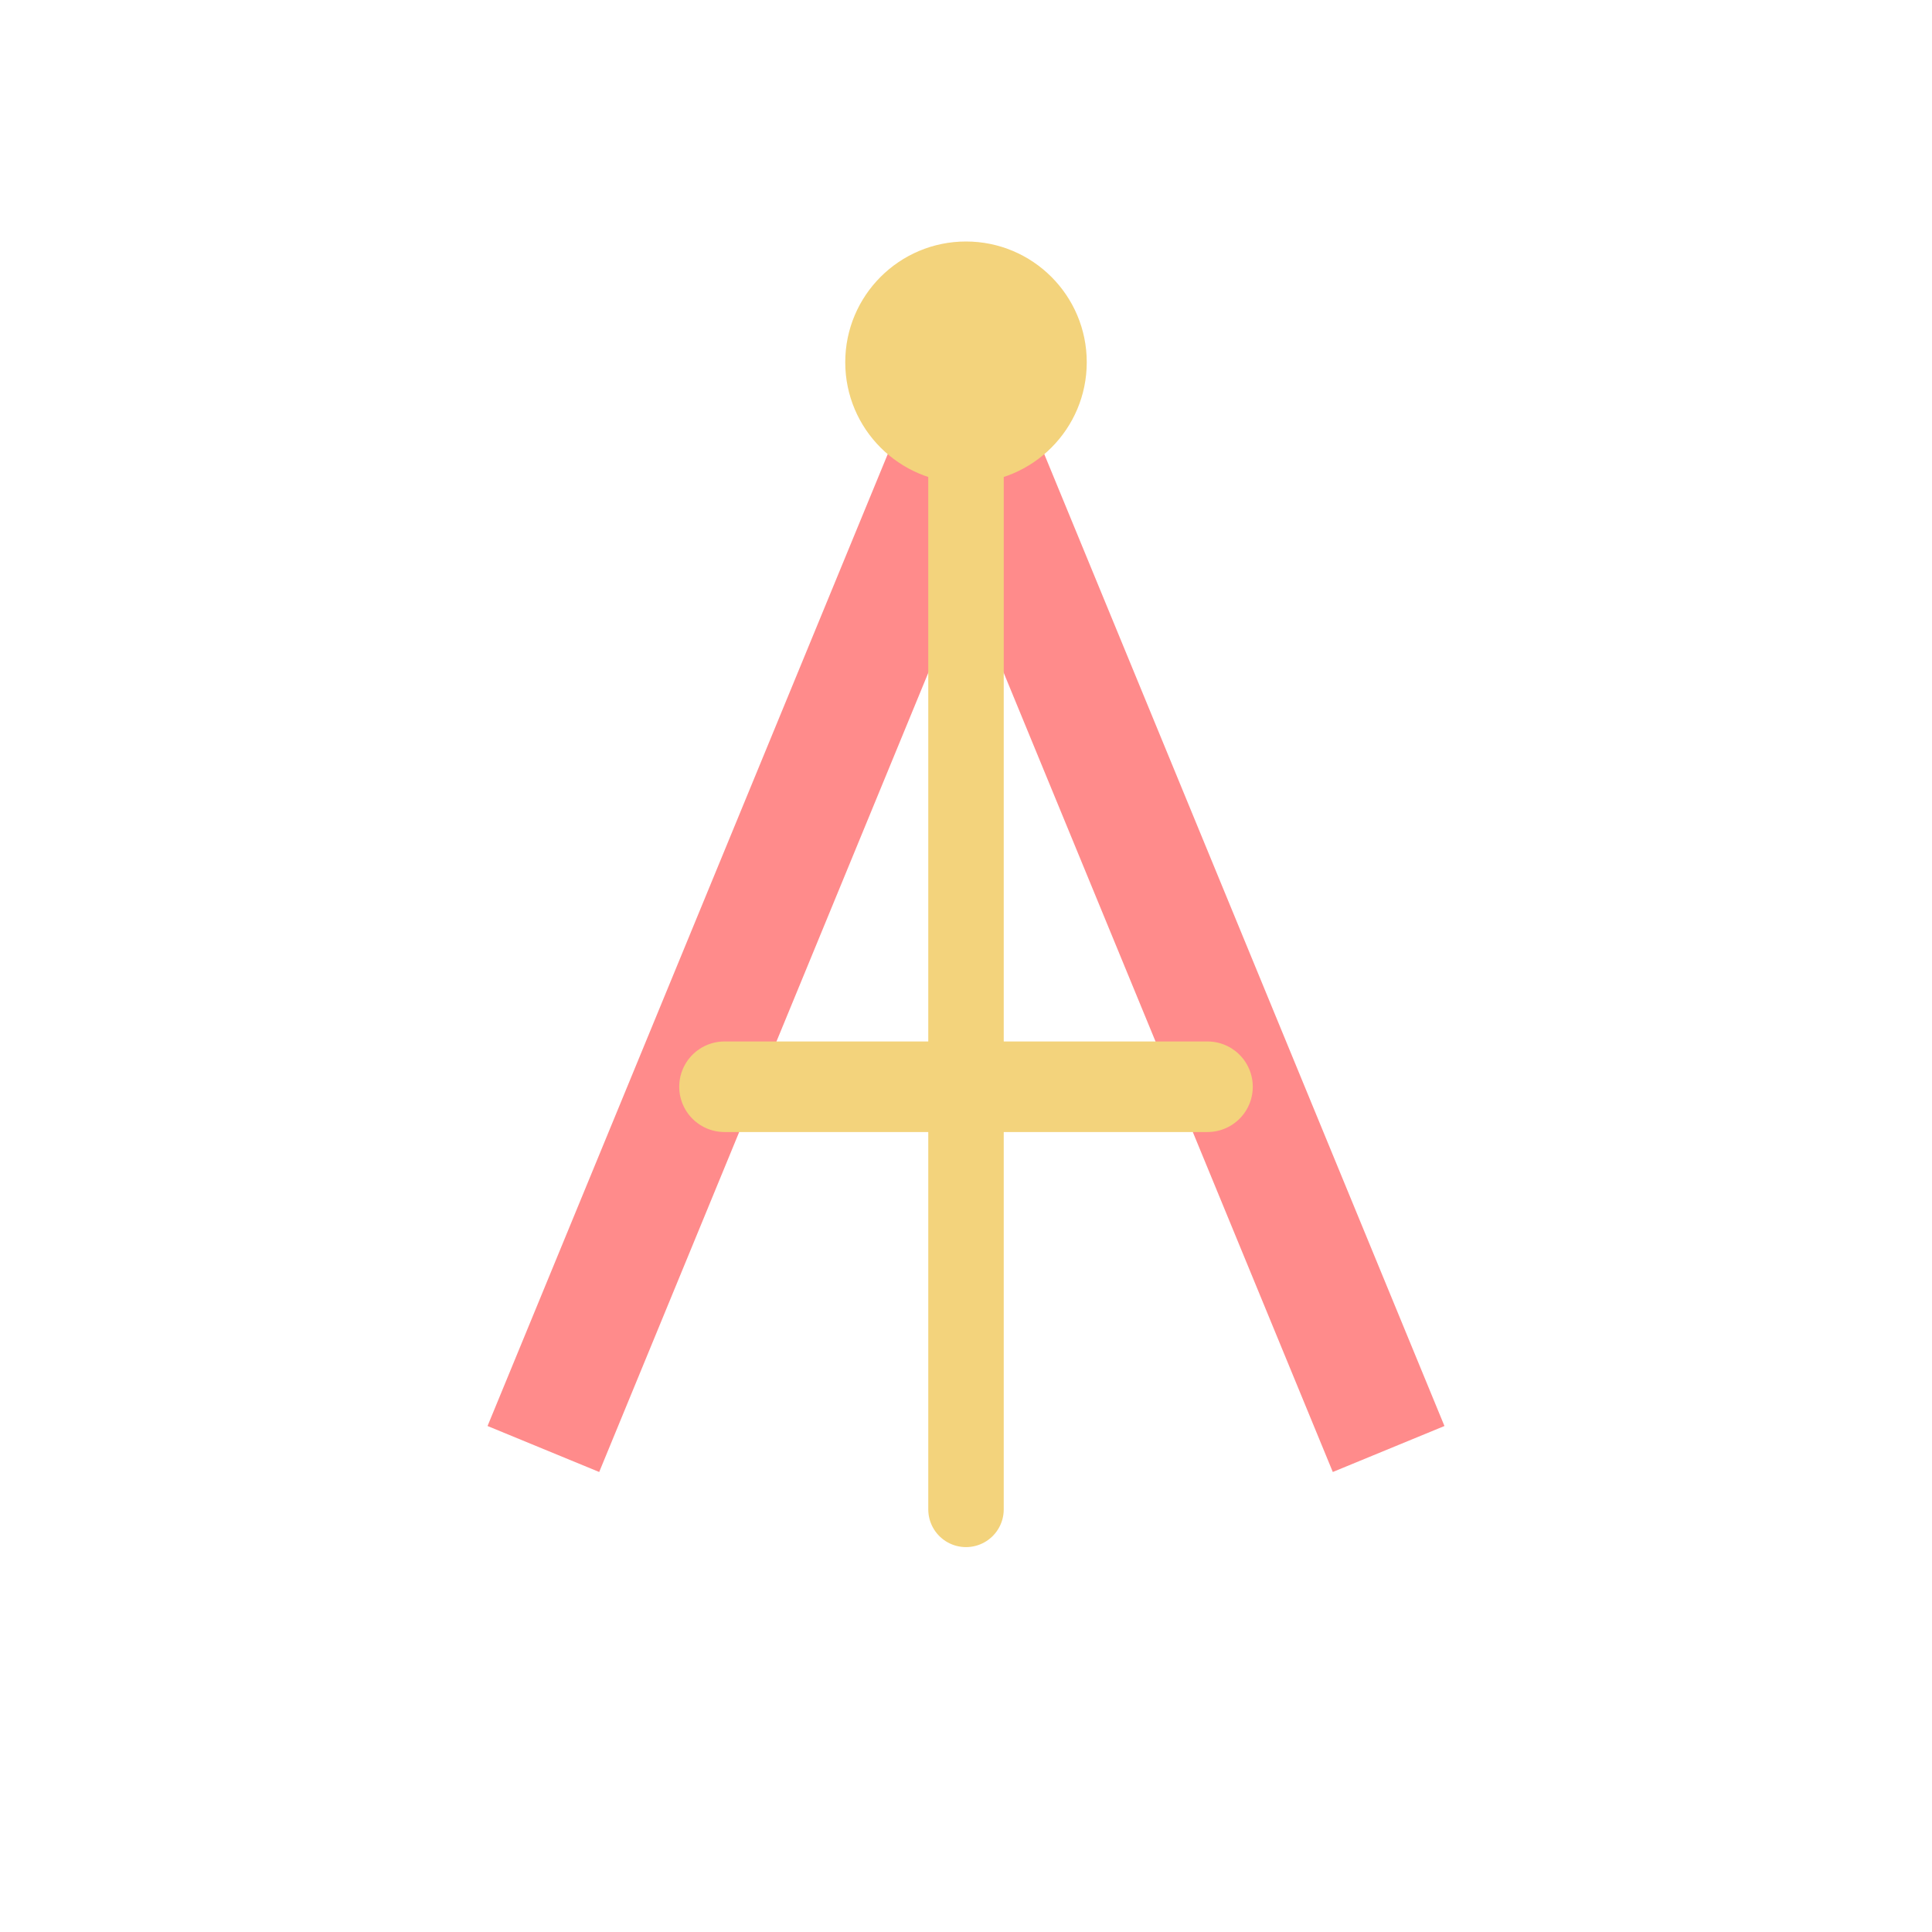
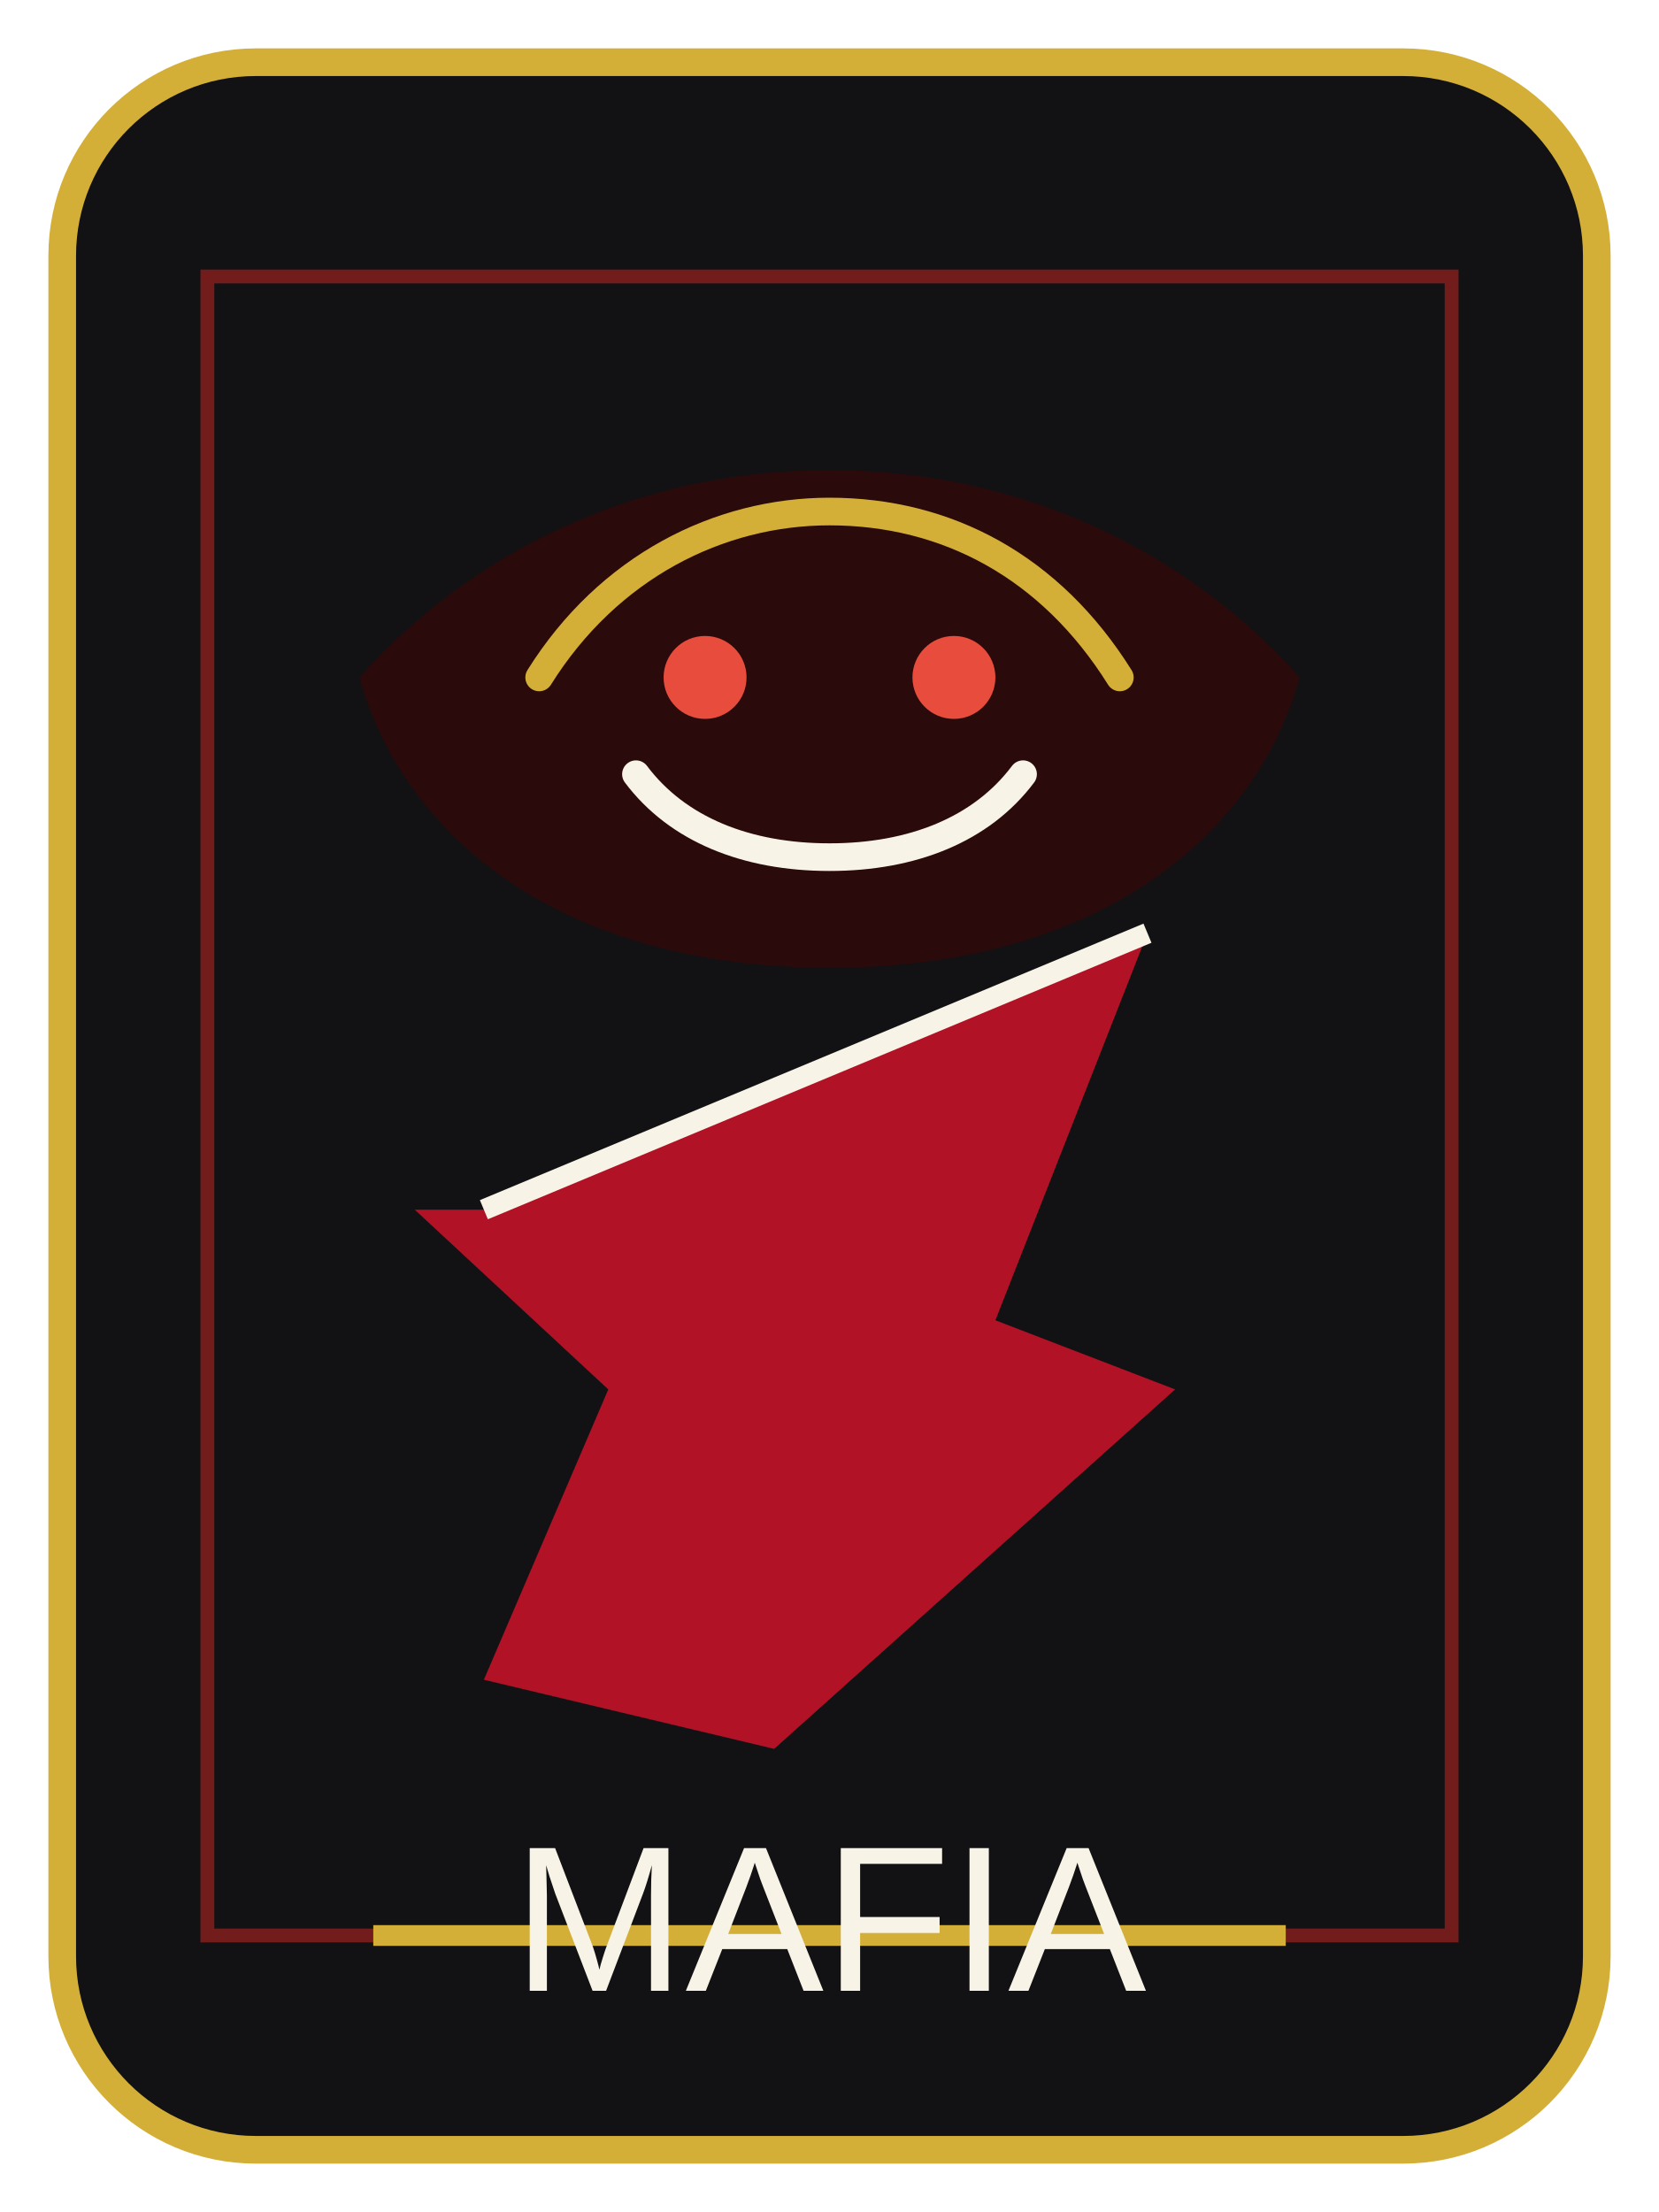
- <svg xmlns="http://www.w3.org/2000/svg" width="64" height="64" viewBox="0 0 64 64" fill="none">
-   <defs>
-     <linearGradient id="maf-g" x1="18" y1="16" x2="46" y2="48">
-       <stop stop-color="#FF8B8B" />
-       <stop offset="1" stop-color="#E34E6A" />
-     </linearGradient>
-   </defs>
-   <path d="M18 48L32 14L46 48" stroke="url(#maf-g)" stroke-width="4" stroke-linejoin="round" />
-   <path d="M24 36H40" stroke="#F3D37C" stroke-width="3" stroke-linecap="round" />
-   <path d="M32 14V50" stroke="#F3D37C" stroke-width="2.5" stroke-linecap="round" />
-   <circle cx="32" cy="12" r="4" fill="#F3D37C" />
+ <svg xmlns="http://www.w3.org/2000/svg" viewBox="0 0 240 320" fill="none">
+   <rect x="9" y="9" width="222" height="302" rx="28" fill="#121214" stroke="#D4AF37" stroke-width="4" />
+   <path d="M30 40h180v240H30z" stroke="#8B1E1E" stroke-width="2" opacity="0.8" />
+   <path d="M120 68c28 0 52 12 68 30-6 22-28 42-68 42S58 120 52 98c16-18 40-30 68-30Z" fill="#2A0A0A" />
+   <path d="M78 98c10-16 26-24 42-24 17 0 32 8 42 24" stroke="#D4AF37" stroke-width="4" stroke-linecap="round" />
+   <path d="M92 112c6 8 16 12 28 12s22-4 28-12" stroke="#F8F3E7" stroke-width="4" stroke-linecap="round" />
+   <circle cx="102" cy="98" r="6" fill="#E74C3C" />
+   <circle cx="138" cy="98" r="6" fill="#E74C3C" />
+   <path d="M70 175l96-40-22 56 26 10-58 52-42-10 18-42-28-26 10 0Z" fill="#B11226" />
+   <path d="M70 175l96-40" stroke="#F8F3E7" stroke-width="3" />
+   <path d="M54 280h132" stroke="#D4AF37" stroke-width="3" />
+   <text x="120" y="288" font-size="30" text-anchor="middle" fill="#F8F3E7" font-family="Arial">MAFIA</text>
</svg>
